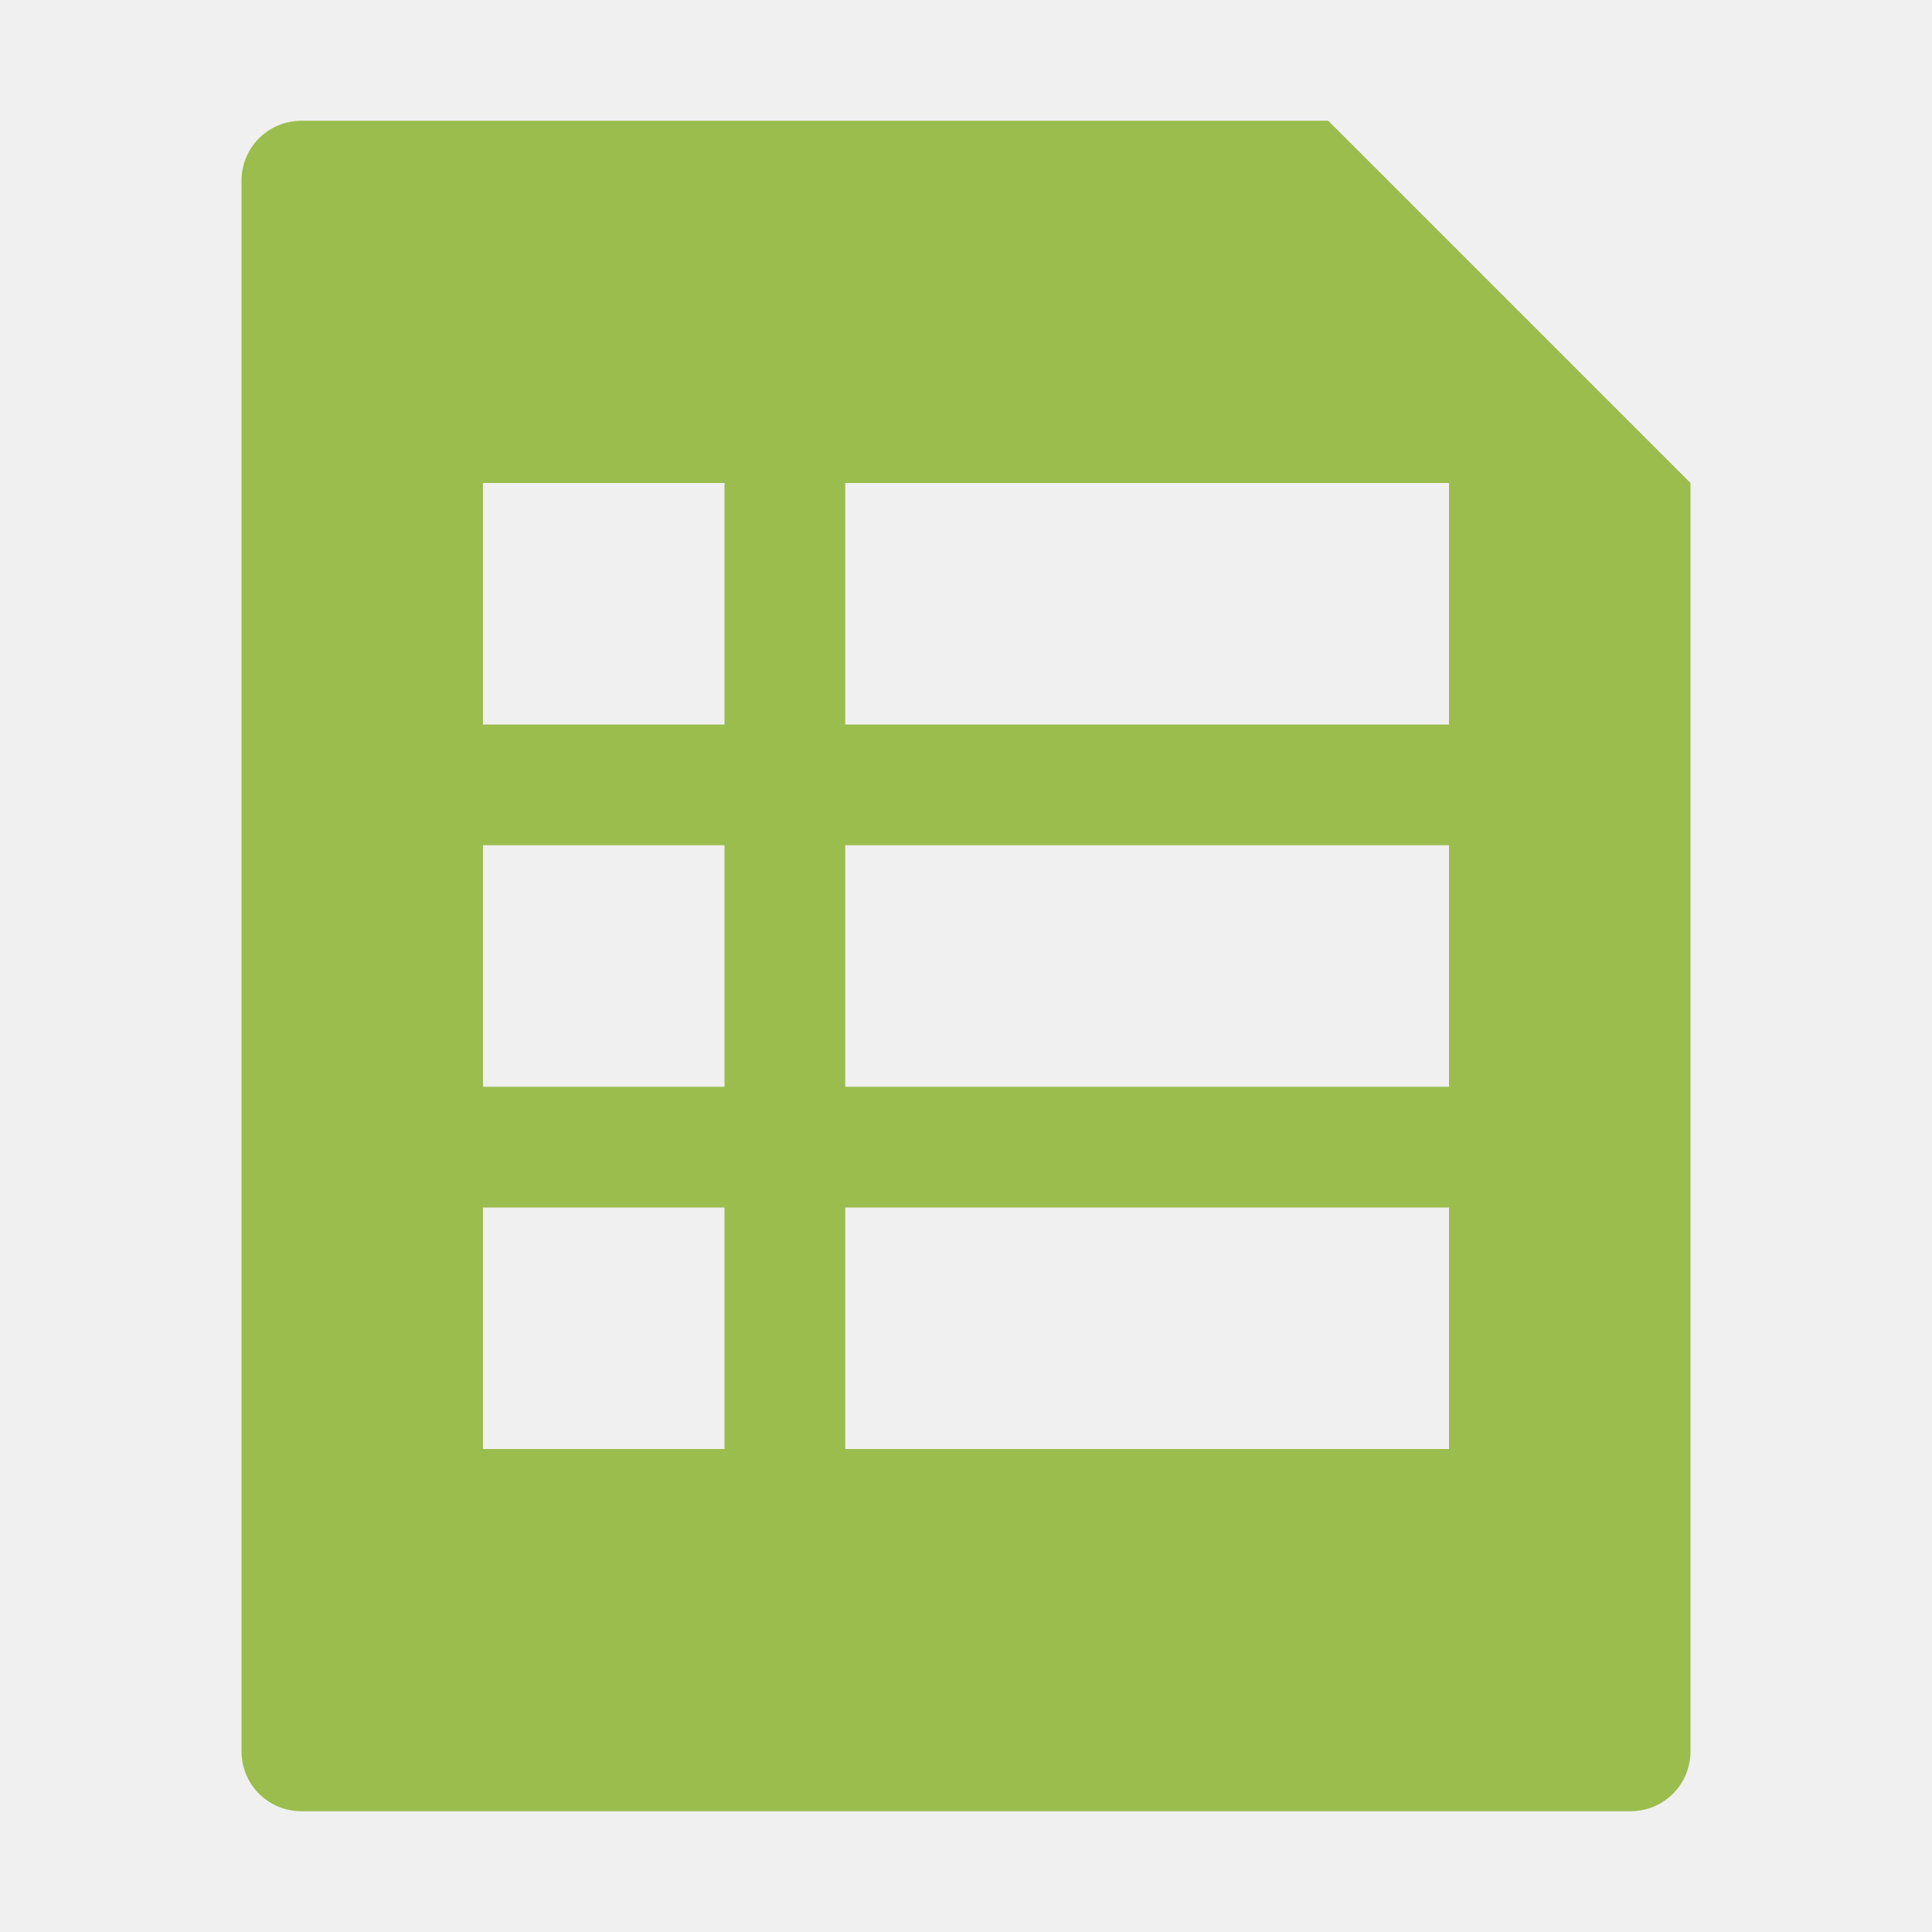
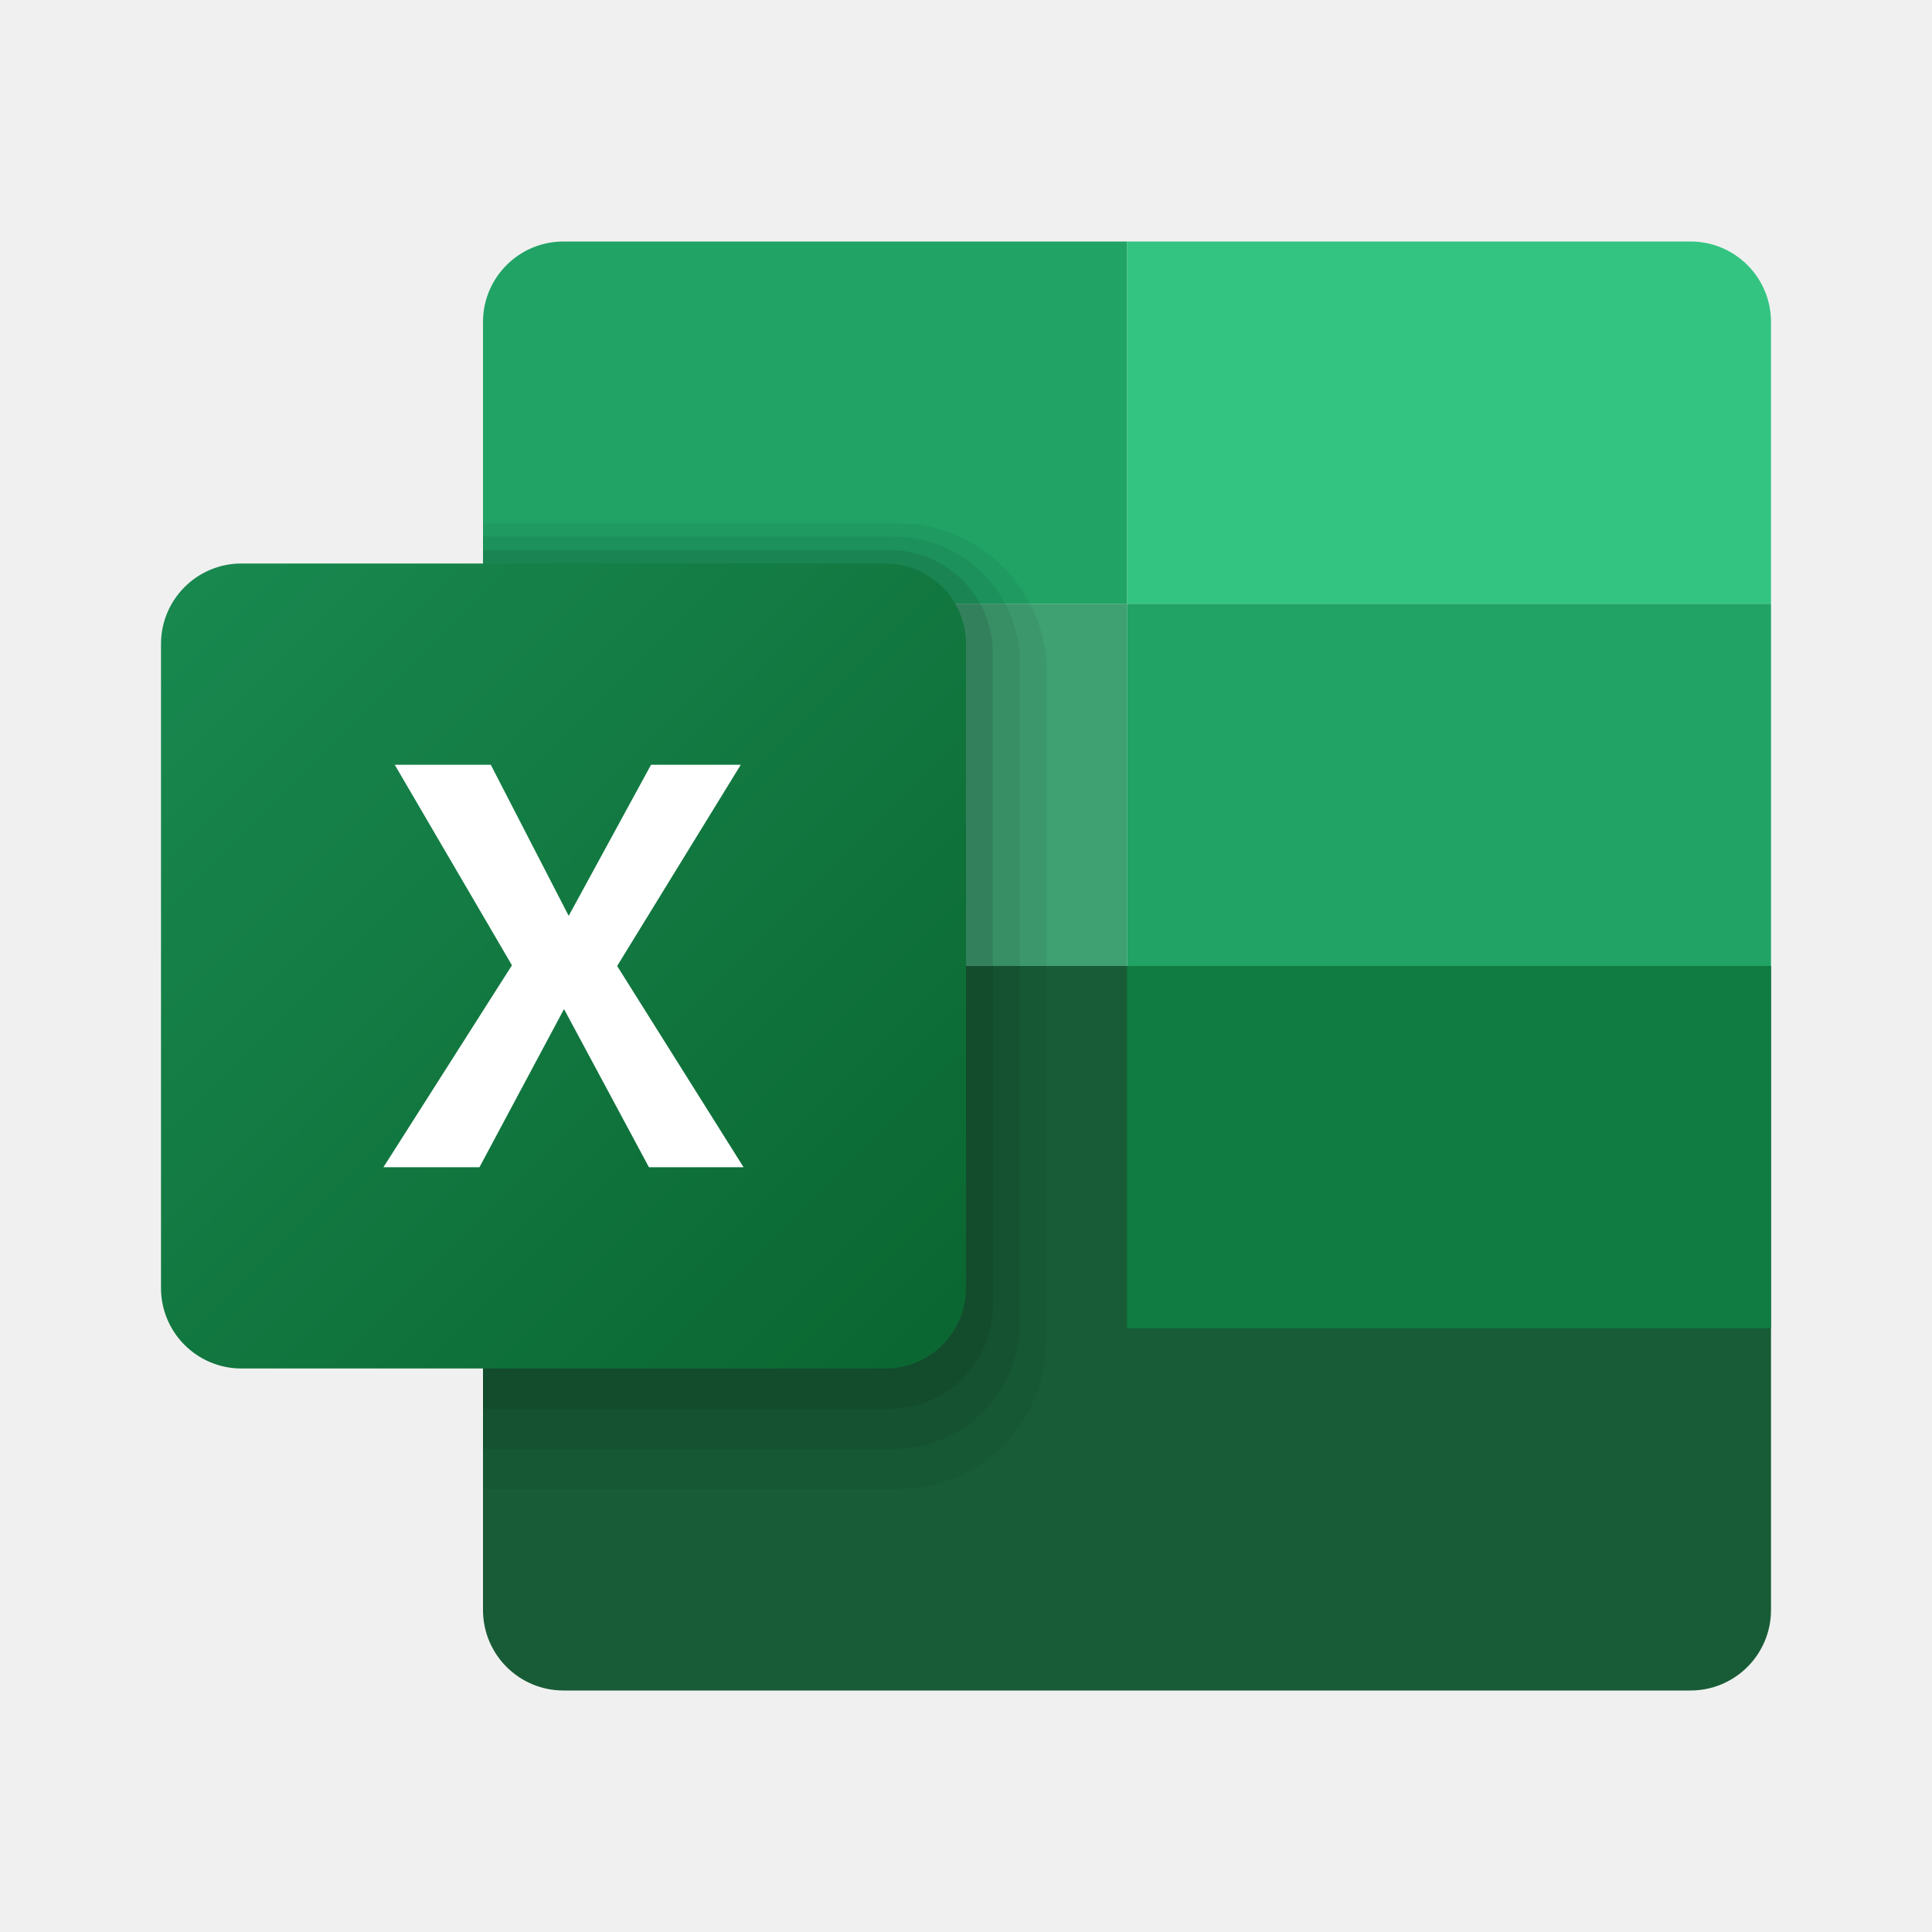
- <svg xmlns="http://www.w3.org/2000/svg" viewBox="0 0 16 16" width="16" version="1.1" height="16">
-   <path fill="#9abd4e" d="m2.5 1c-0.28 0-0.5 0.22-0.5 0.5v13c0 0.28 0.22 0.5 0.5 0.5h11c0.28 0 0.5-0.22 0.5-0.5v-10.5l-3-3h-8.5zm1.5 3h2v2h-2v-2zm3 0h5v2h-5v-2zm-3 3h2v2h-2v-2zm3 0h5v2h-5v-2zm-3 3h2v2h-2v-2zm3 0h5v2h-5v-2z" />
+ <svg xmlns="http://www.w3.org/2000/svg" viewBox="0 0 48 48" width="16px" height="16px">
+   <rect width="16" height="9" x="28" y="15" fill="#21a366" />
+   <path fill="#185c37" d="M44,24H12v16c0,1.105,0.895,2,2,2h28c1.105,0,2-0.895,2-2V24z" />
+   <rect width="16" height="9" x="28" y="24" fill="#107c42" />
+   <rect width="16" height="9" x="12" y="15" fill="#3fa071" />
+   <path fill="#33c481" d="M42,6H28v9h16V8C44,6.895,43.105,6,42,6z" />
+   <path fill="#21a366" d="M14,6h14v9H12V8C12,6.895,12.895,6,14,6z" />
+   <path d="M22.319,13H12v24h10.319C24.352,37,26,35.352,26,33.319V16.681C26,14.648,24.352,13,22.319,13z" opacity=".05" />
+   <path d="M22.213,36H12V13.333h10.213c1.724,0,3.121,1.397,3.121,3.121v16.425 C25.333,34.603,23.936,36,22.213,36z" opacity=".07" />
+   <path d="M22.106,35H12V13.667h10.106c1.414,0,2.56,1.146,2.56,2.56V32.44C24.667,33.854,23.52,35,22.106,35z" opacity=".09" />
+   <linearGradient id="flEJnwg7q~uKUdkX0KCyBa" x1="4.725" x2="23.055" y1="14.725" y2="33.055" gradientUnits="userSpaceOnUse">
+     <stop offset="0" stop-color="#18884f" />
+     <stop offset="1" stop-color="#0b6731" />
+   </linearGradient>
+   <path fill="url(#flEJnwg7q~uKUdkX0KCyBa)" d="M22,34H6c-1.105,0-2-0.895-2-2V16c0-1.105,0.895-2,2-2h16c1.105,0,2,0.895,2,2v16 C24,33.105,23.105,34,22,34z" />
+   <path fill="#fff" d="M9.807,19h2.386l1.936,3.754L16.175,19h2.229l-3.071,5l3.141,5h-2.351l-2.11-3.93L11.912,29H9.526 l3.193-5.018L9.807,19z" />
</svg>
